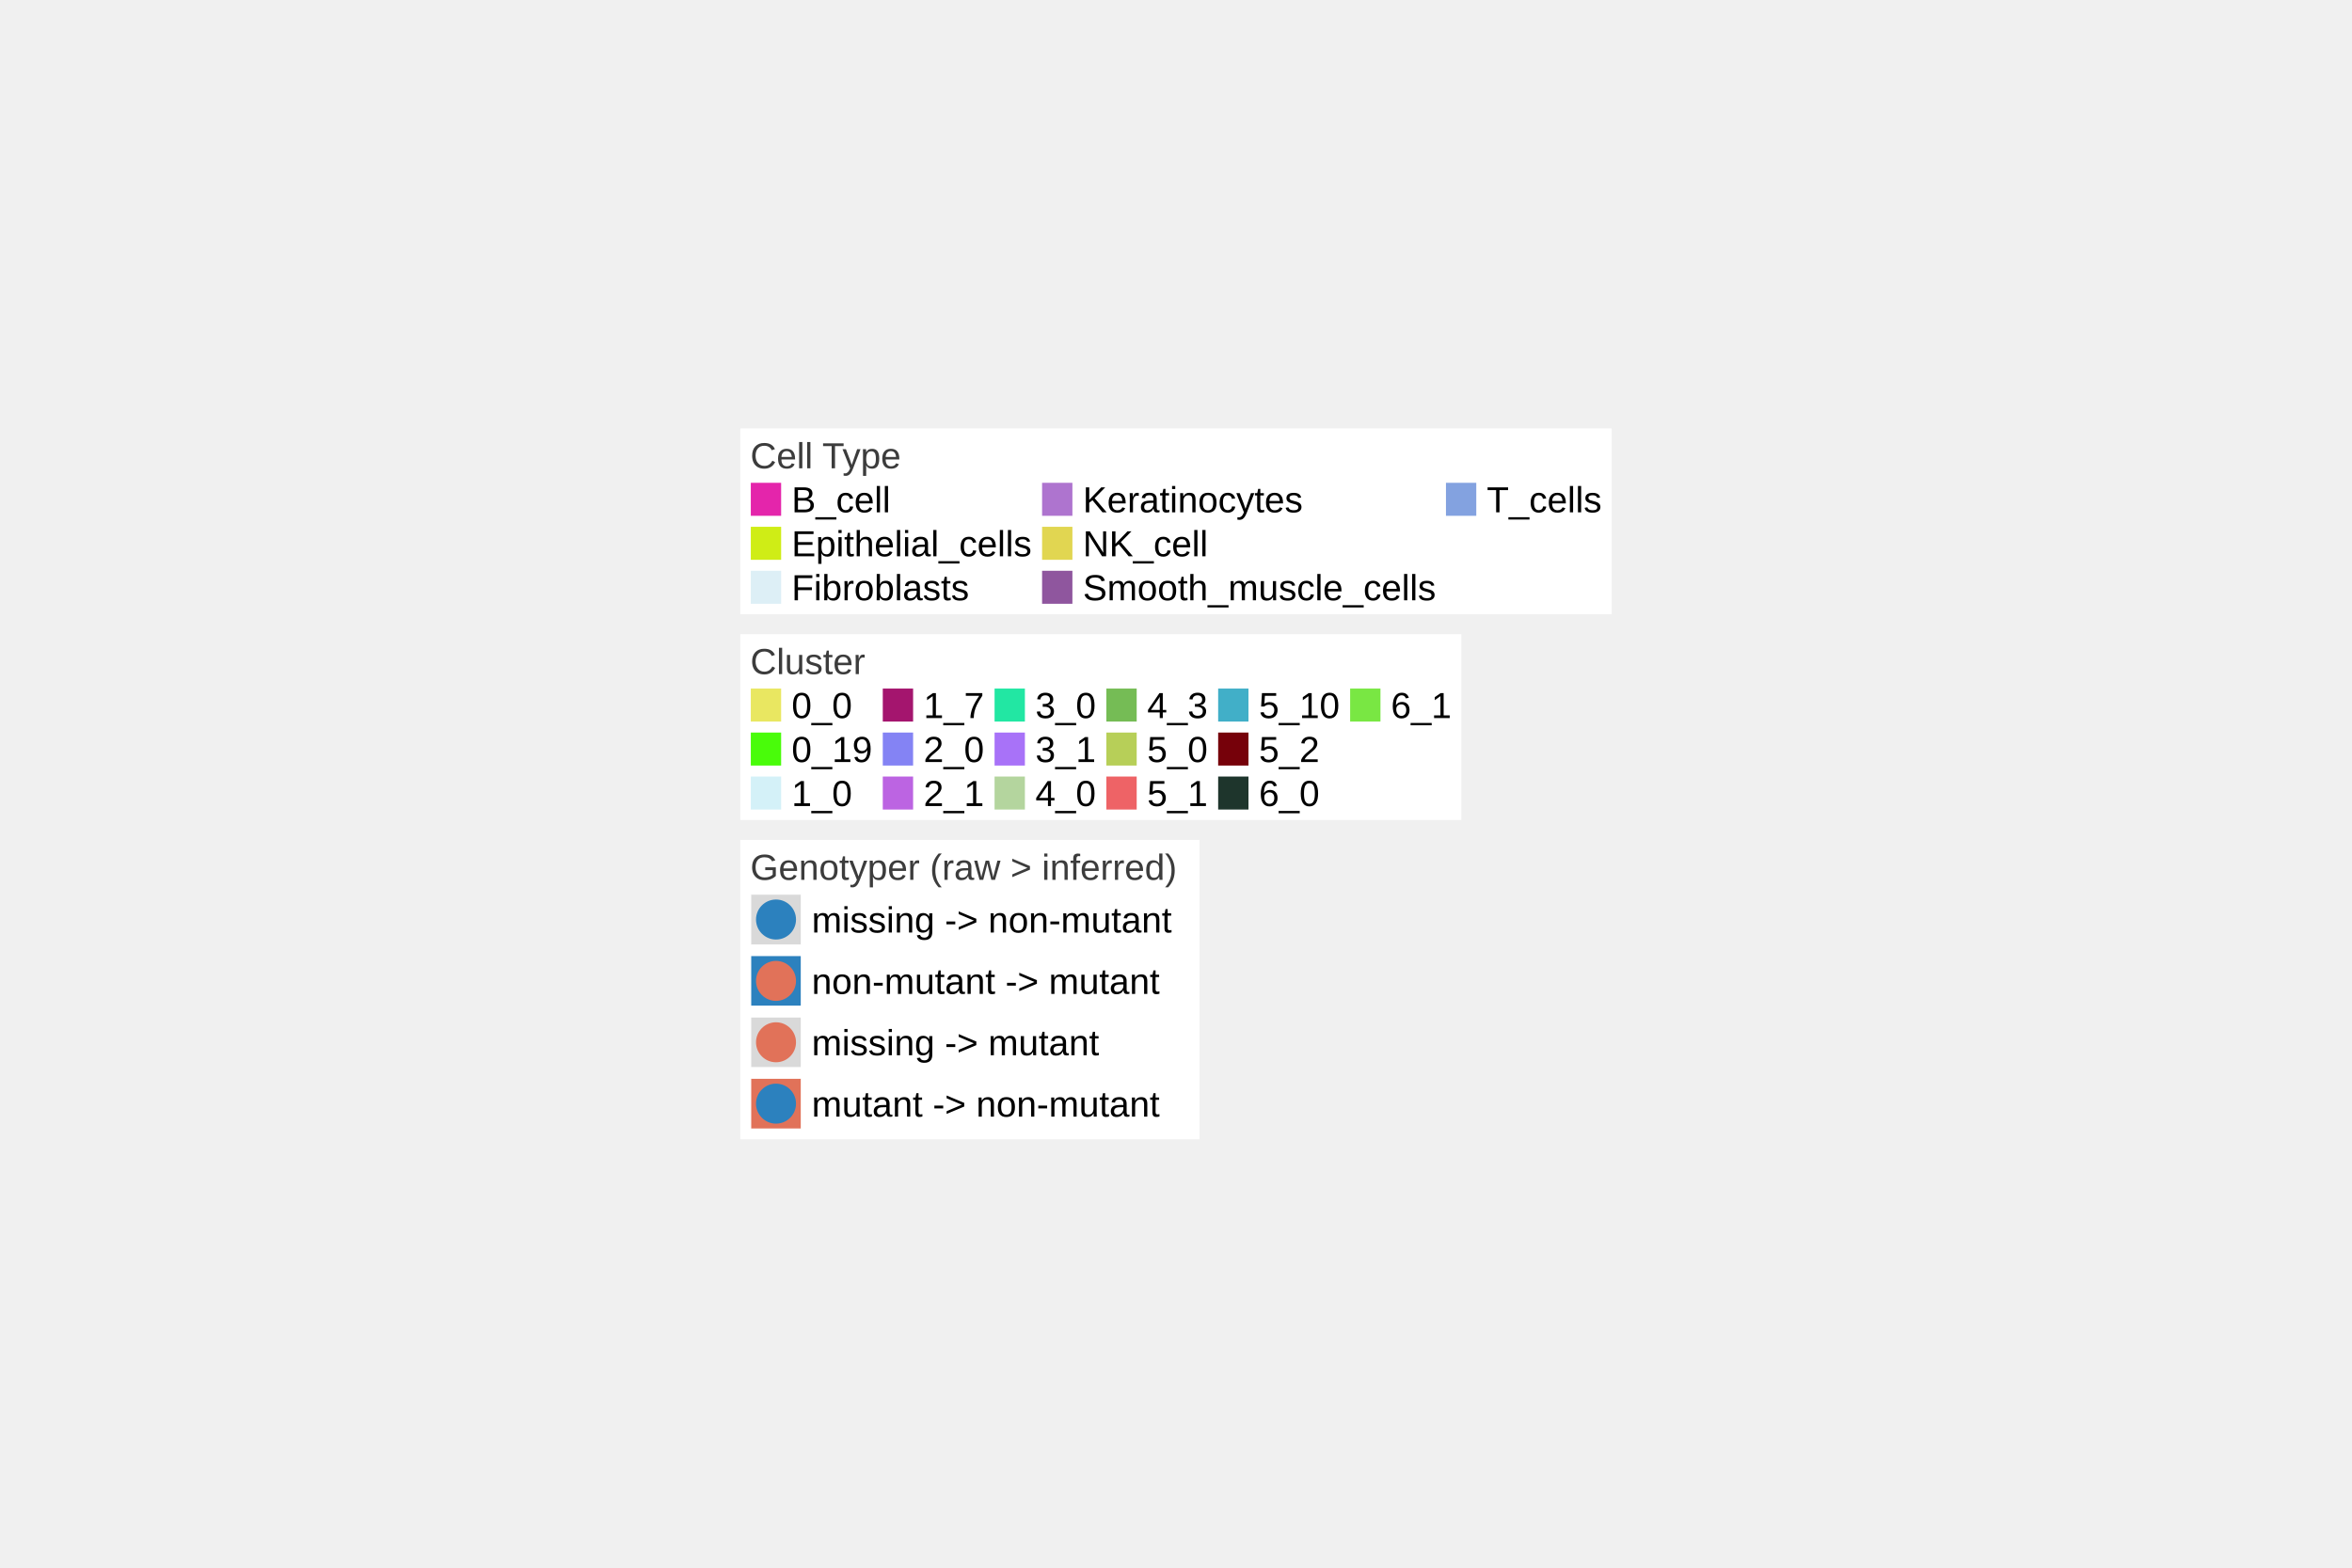
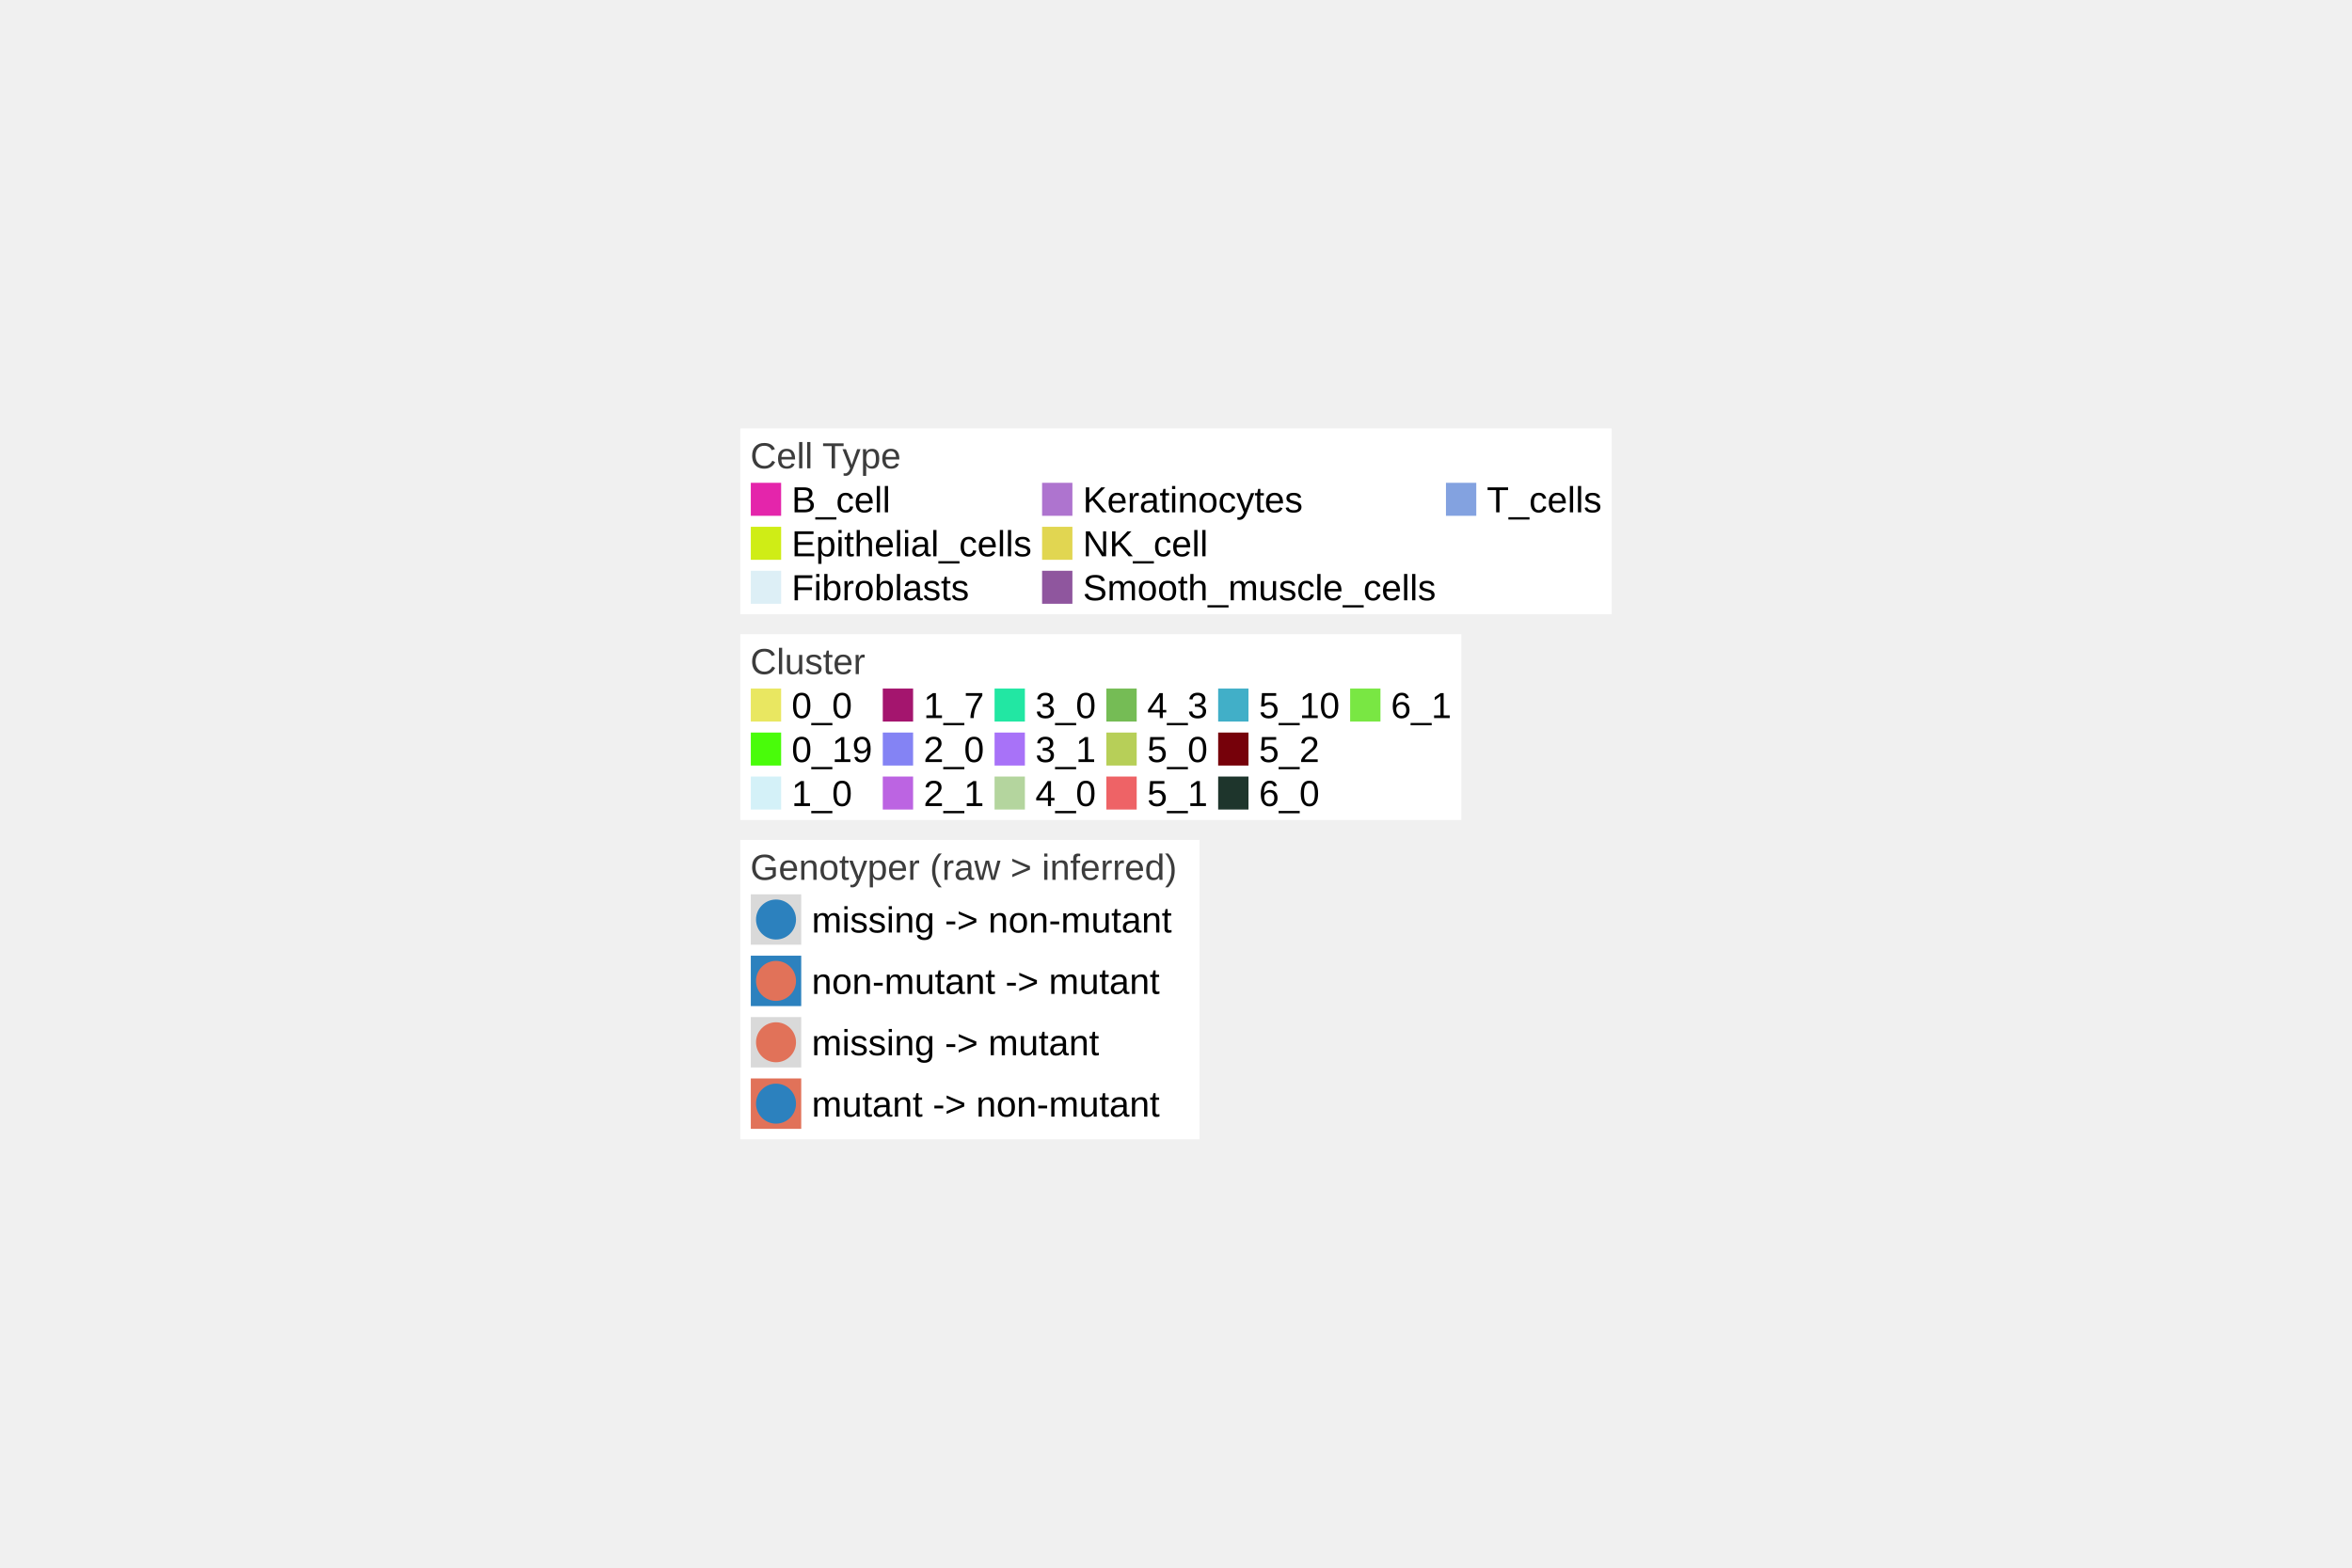
<svg xmlns="http://www.w3.org/2000/svg" width="1296.00pt" height="864.00pt" viewBox="0 0 1296.00 864.00">
  <g class="svglite">
    <defs>
      <style type="text/css">
    .svglite line, .svglite polyline, .svglite polygon, .svglite path, .svglite rect, .svglite circle {
      fill: none;
      stroke: #000000;
      stroke-linecap: round;
      stroke-linejoin: round;
      stroke-miterlimit: 10.00;
    }
    .svglite text {
      white-space: pre;
    }
    .svglite g.glyphgroup path {
      fill: inherit;
      stroke: none;
    }
  </style>
    </defs>
    <rect width="100%" height="100%" style="stroke: none; fill: none;" />
    <defs>
      <clipPath id="cpMC4wMHwxMjk2LjAwfDAuMDB8ODY0LjAw">
        <rect x="0.00" y="0.00" width="1296.00" height="864.00" />
      </clipPath>
    </defs>
    <g clip-path="url(#cpMC4wMHwxMjk2LjAwfDAuMDB8ODY0LjAw)">
      <rect x="407.95" y="236.09" width="480.10" height="102.44" style="stroke-width: 1.07; stroke: none; fill: #FFFFFF;" />
      <text x="413.43" y="258.11" style="font-size: 20.00px;fill: #3C3C3C; font-family: &quot;Arial&quot;;" textLength="83.00px" lengthAdjust="spacingAndGlyphs">Cell Type</text>
      <rect x="413.43" y="265.81" width="17.28" height="18.76" style="stroke-width: 1.07; stroke: #FFFFFF; fill: #FFFFFF;" />
      <rect x="413.71" y="266.09" width="16.71" height="18.19" style="stroke-width: 0.43; stroke: none; stroke-linecap: butt; stroke-linejoin: miter; fill: #E425AB;" />
      <rect x="413.43" y="290.05" width="17.28" height="18.76" style="stroke-width: 1.07; stroke: #FFFFFF; fill: #FFFFFF;" />
      <rect x="413.71" y="290.33" width="16.71" height="18.19" style="stroke-width: 0.43; stroke: none; stroke-linecap: butt; stroke-linejoin: miter; fill: #CFED16;" />
      <rect x="413.43" y="314.29" width="17.28" height="18.76" style="stroke-width: 1.07; stroke: #FFFFFF; fill: #FFFFFF;" />
      <rect x="413.71" y="314.57" width="16.71" height="18.19" style="stroke-width: 0.43; stroke: none; stroke-linecap: butt; stroke-linejoin: miter; fill: #DDEFF6;" />
      <rect x="573.93" y="265.81" width="17.28" height="18.76" style="stroke-width: 1.07; stroke: #FFFFFF; fill: #FFFFFF;" />
      <rect x="574.21" y="266.09" width="16.71" height="18.19" style="stroke-width: 0.43; stroke: none; stroke-linecap: butt; stroke-linejoin: miter; fill: #AE74CF;" />
      <rect x="573.93" y="290.05" width="17.28" height="18.76" style="stroke-width: 1.07; stroke: #FFFFFF; fill: #FFFFFF;" />
      <rect x="574.21" y="290.33" width="16.71" height="18.19" style="stroke-width: 0.43; stroke: none; stroke-linecap: butt; stroke-linejoin: miter; fill: #E1D651;" />
      <rect x="573.93" y="314.29" width="17.28" height="18.76" style="stroke-width: 1.07; stroke: #FFFFFF; fill: #FFFFFF;" />
      <rect x="574.21" y="314.57" width="16.71" height="18.19" style="stroke-width: 0.43; stroke: none; stroke-linecap: butt; stroke-linejoin: miter; fill: #8F569E;" />
      <rect x="796.47" y="265.81" width="17.28" height="18.76" style="stroke-width: 1.07; stroke: #FFFFFF; fill: #FFFFFF;" />
      <rect x="796.75" y="266.09" width="16.71" height="18.19" style="stroke-width: 0.43; stroke: none; stroke-linecap: butt; stroke-linejoin: miter; fill: #83A2E0;" />
      <text x="436.19" y="282.35" style="font-size: 20.00px; font-family: &quot;Arial&quot;;" textLength="54.47px" lengthAdjust="spacingAndGlyphs">B_cell</text>
      <text x="436.19" y="306.59" style="font-size: 20.00px; font-family: &quot;Arial&quot;;" textLength="132.28px" lengthAdjust="spacingAndGlyphs">Epithelial_cells</text>
      <text x="436.19" y="330.83" style="font-size: 20.00px; font-family: &quot;Arial&quot;;" textLength="97.81px" lengthAdjust="spacingAndGlyphs">Fibroblasts</text>
      <text x="596.69" y="282.35" style="font-size: 20.00px; font-family: &quot;Arial&quot;;" textLength="121.19px" lengthAdjust="spacingAndGlyphs">Keratinocytes</text>
      <text x="596.69" y="306.59" style="font-size: 20.00px; font-family: &quot;Arial&quot;;" textLength="68.91px" lengthAdjust="spacingAndGlyphs">NK_cell</text>
      <text x="596.69" y="330.83" style="font-size: 20.00px; font-family: &quot;Arial&quot;;" textLength="194.53px" lengthAdjust="spacingAndGlyphs">Smooth_muscle_cells</text>
      <text x="819.23" y="282.35" style="font-size: 20.00px; font-family: &quot;Arial&quot;;" textLength="63.34px" lengthAdjust="spacingAndGlyphs">T_cells</text>
      <rect x="407.95" y="349.49" width="397.31" height="102.44" style="stroke-width: 1.07; stroke: none; fill: #FFFFFF;" />
      <text x="413.43" y="371.51" style="font-size: 20.00px;fill: #3C3C3C; font-family: &quot;Arial&quot;;" textLength="63.34px" lengthAdjust="spacingAndGlyphs">Cluster</text>
      <rect x="413.43" y="379.21" width="17.28" height="18.76" style="stroke-width: 1.07; stroke: #FFFFFF; fill: #FFFFFF;" />
      <rect x="413.71" y="379.49" width="16.71" height="18.19" style="stroke-width: 0.43; stroke: none; stroke-linecap: butt; stroke-linejoin: miter; fill: #E9E761;" />
      <rect x="413.43" y="403.45" width="17.28" height="18.76" style="stroke-width: 1.07; stroke: #FFFFFF; fill: #FFFFFF;" />
      <rect x="413.71" y="403.73" width="16.71" height="18.19" style="stroke-width: 0.43; stroke: none; stroke-linecap: butt; stroke-linejoin: miter; fill: #49FC0A;" />
      <rect x="413.43" y="427.69" width="17.28" height="18.76" style="stroke-width: 1.07; stroke: #FFFFFF; fill: #FFFFFF;" />
      <rect x="413.71" y="427.97" width="16.71" height="18.19" style="stroke-width: 0.43; stroke: none; stroke-linecap: butt; stroke-linejoin: miter; fill: #D4F1F8;" />
      <rect x="486.15" y="379.21" width="17.28" height="18.76" style="stroke-width: 1.07; stroke: #FFFFFF; fill: #FFFFFF;" />
      <rect x="486.43" y="379.49" width="16.71" height="18.19" style="stroke-width: 0.43; stroke: none; stroke-linecap: butt; stroke-linejoin: miter; fill: #A4156E;" />
      <rect x="486.15" y="403.45" width="17.28" height="18.76" style="stroke-width: 1.07; stroke: #FFFFFF; fill: #FFFFFF;" />
      <rect x="486.43" y="403.73" width="16.71" height="18.19" style="stroke-width: 0.43; stroke: none; stroke-linecap: butt; stroke-linejoin: miter; fill: #8483F4;" />
      <rect x="486.15" y="427.69" width="17.28" height="18.76" style="stroke-width: 1.07; stroke: #FFFFFF; fill: #FFFFFF;" />
      <rect x="486.43" y="427.97" width="16.71" height="18.19" style="stroke-width: 0.43; stroke: none; stroke-linecap: butt; stroke-linejoin: miter; fill: #BC64E2;" />
      <rect x="547.75" y="379.21" width="17.28" height="18.76" style="stroke-width: 1.07; stroke: #FFFFFF; fill: #FFFFFF;" />
      <rect x="548.03" y="379.49" width="16.71" height="18.19" style="stroke-width: 0.43; stroke: none; stroke-linecap: butt; stroke-linejoin: miter; fill: #22E7A3;" />
      <rect x="547.75" y="403.45" width="17.28" height="18.76" style="stroke-width: 1.07; stroke: #FFFFFF; fill: #FFFFFF;" />
      <rect x="548.03" y="403.73" width="16.71" height="18.19" style="stroke-width: 0.43; stroke: none; stroke-linecap: butt; stroke-linejoin: miter; fill: #A872F8;" />
      <rect x="547.75" y="427.69" width="17.28" height="18.76" style="stroke-width: 1.07; stroke: #FFFFFF; fill: #FFFFFF;" />
      <rect x="548.03" y="427.97" width="16.71" height="18.19" style="stroke-width: 0.43; stroke: none; stroke-linecap: butt; stroke-linejoin: miter; fill: #B4D59E;" />
      <rect x="609.35" y="379.21" width="17.28" height="18.76" style="stroke-width: 1.07; stroke: #FFFFFF; fill: #FFFFFF;" />
      <rect x="609.63" y="379.49" width="16.71" height="18.19" style="stroke-width: 0.43; stroke: none; stroke-linecap: butt; stroke-linejoin: miter; fill: #75BC55;" />
      <rect x="609.35" y="403.45" width="17.28" height="18.76" style="stroke-width: 1.07; stroke: #FFFFFF; fill: #FFFFFF;" />
      <rect x="609.63" y="403.73" width="16.71" height="18.19" style="stroke-width: 0.43; stroke: none; stroke-linecap: butt; stroke-linejoin: miter; fill: #B7CF58;" />
      <rect x="609.35" y="427.69" width="17.28" height="18.76" style="stroke-width: 1.07; stroke: #FFFFFF; fill: #FFFFFF;" />
      <rect x="609.63" y="427.97" width="16.71" height="18.19" style="stroke-width: 0.43; stroke: none; stroke-linecap: butt; stroke-linejoin: miter; fill: #EE6366;" />
      <rect x="670.95" y="379.21" width="17.28" height="18.76" style="stroke-width: 1.07; stroke: #FFFFFF; fill: #FFFFFF;" />
      <rect x="671.23" y="379.49" width="16.71" height="18.19" style="stroke-width: 0.43; stroke: none; stroke-linecap: butt; stroke-linejoin: miter; fill: #41AFC8;" />
      <rect x="670.95" y="403.45" width="17.28" height="18.76" style="stroke-width: 1.07; stroke: #FFFFFF; fill: #FFFFFF;" />
      <rect x="671.23" y="403.73" width="16.71" height="18.19" style="stroke-width: 0.43; stroke: none; stroke-linecap: butt; stroke-linejoin: miter; fill: #76010A;" />
      <rect x="670.95" y="427.69" width="17.28" height="18.76" style="stroke-width: 1.07; stroke: #FFFFFF; fill: #FFFFFF;" />
      <rect x="671.23" y="427.97" width="16.71" height="18.19" style="stroke-width: 0.43; stroke: none; stroke-linecap: butt; stroke-linejoin: miter; fill: #1E352C;" />
      <rect x="743.67" y="379.21" width="17.28" height="18.76" style="stroke-width: 1.07; stroke: #FFFFFF; fill: #FFFFFF;" />
      <rect x="743.95" y="379.49" width="16.71" height="18.19" style="stroke-width: 0.43; stroke: none; stroke-linecap: butt; stroke-linejoin: miter; fill: #79E743;" />
      <text x="436.19" y="395.75" style="font-size: 20.00px; font-family: &quot;Arial&quot;;" textLength="33.38px" lengthAdjust="spacingAndGlyphs">0_0</text>
      <text x="436.19" y="419.99" style="font-size: 20.00px; font-family: &quot;Arial&quot;;" textLength="44.50px" lengthAdjust="spacingAndGlyphs">0_19</text>
      <text x="436.19" y="444.23" style="font-size: 20.00px; font-family: &quot;Arial&quot;;" textLength="33.38px" lengthAdjust="spacingAndGlyphs">1_0</text>
      <text x="508.91" y="395.75" style="font-size: 20.00px; font-family: &quot;Arial&quot;;" textLength="33.38px" lengthAdjust="spacingAndGlyphs">1_7</text>
      <text x="508.91" y="419.99" style="font-size: 20.00px; font-family: &quot;Arial&quot;;" textLength="33.38px" lengthAdjust="spacingAndGlyphs">2_0</text>
      <text x="508.91" y="444.23" style="font-size: 20.00px; font-family: &quot;Arial&quot;;" textLength="33.38px" lengthAdjust="spacingAndGlyphs">2_1</text>
      <text x="570.51" y="395.75" style="font-size: 20.00px; font-family: &quot;Arial&quot;;" textLength="33.38px" lengthAdjust="spacingAndGlyphs">3_0</text>
      <text x="570.51" y="419.99" style="font-size: 20.00px; font-family: &quot;Arial&quot;;" textLength="33.38px" lengthAdjust="spacingAndGlyphs">3_1</text>
      <text x="570.51" y="444.23" style="font-size: 20.00px; font-family: &quot;Arial&quot;;" textLength="33.38px" lengthAdjust="spacingAndGlyphs">4_0</text>
      <text x="632.11" y="395.75" style="font-size: 20.00px; font-family: &quot;Arial&quot;;" textLength="33.38px" lengthAdjust="spacingAndGlyphs">4_3</text>
      <text x="632.11" y="419.99" style="font-size: 20.00px; font-family: &quot;Arial&quot;;" textLength="33.38px" lengthAdjust="spacingAndGlyphs">5_0</text>
      <text x="632.11" y="444.23" style="font-size: 20.00px; font-family: &quot;Arial&quot;;" textLength="33.38px" lengthAdjust="spacingAndGlyphs">5_1</text>
      <text x="693.71" y="395.75" style="font-size: 20.00px; font-family: &quot;Arial&quot;;" textLength="44.50px" lengthAdjust="spacingAndGlyphs">5_10</text>
      <text x="693.71" y="419.99" style="font-size: 20.00px; font-family: &quot;Arial&quot;;" textLength="33.38px" lengthAdjust="spacingAndGlyphs">5_2</text>
      <text x="693.71" y="444.23" style="font-size: 20.00px; font-family: &quot;Arial&quot;;" textLength="33.38px" lengthAdjust="spacingAndGlyphs">6_0</text>
      <text x="766.43" y="395.75" style="font-size: 20.00px; font-family: &quot;Arial&quot;;" textLength="33.38px" lengthAdjust="spacingAndGlyphs">6_1</text>
      <rect x="407.95" y="462.88" width="253.02" height="165.02" style="stroke-width: 1.07; stroke: none; fill: #FFFFFF;" />
      <text x="413.43" y="484.90" style="font-size: 20.00px;fill: #3C3C3C; font-family: &quot;Arial&quot;;" textLength="235.12px" lengthAdjust="spacingAndGlyphs">Genotyper (raw &gt; inferred)</text>
      <rect x="413.43" y="492.60" width="28.35" height="28.35" style="stroke-width: 1.07; stroke: #FFFFFF; fill: #FFFFFF;" />
-       <rect x="413.71" y="492.89" width="27.78" height="27.78" style="stroke-width: 0.43; stroke: #FFFFFF; stroke-linecap: butt; stroke-linejoin: miter; fill: #D9D9D9;" />
+       <rect x="413.71" y="492.89" width="27.78" height="27.78" style="stroke-width: 0.43; stroke: none; stroke-linecap: butt; stroke-linejoin: miter; fill: #D9D9D9;" />
      <circle cx="427.60" cy="506.78" r="11.02" style="stroke-width: 0.71; stroke: none; fill: #2C81BE;" />
      <rect x="413.43" y="526.43" width="28.35" height="28.35" style="stroke-width: 1.07; stroke: #FFFFFF; fill: #FFFFFF;" />
-       <rect x="413.71" y="526.71" width="27.78" height="27.78" style="stroke-width: 0.43; stroke: #FFFFFF; stroke-linecap: butt; stroke-linejoin: miter; fill: #2C81BE;" />
+       <rect x="413.71" y="526.71" width="27.78" height="27.78" style="stroke-width: 0.43; stroke: none; stroke-linecap: butt; stroke-linejoin: miter; fill: #2C81BE;" />
      <circle cx="427.60" cy="540.60" r="11.02" style="stroke-width: 0.71; stroke: none; fill: #E17259;" />
      <rect x="413.43" y="560.26" width="28.35" height="28.35" style="stroke-width: 1.07; stroke: #FFFFFF; fill: #FFFFFF;" />
-       <rect x="413.71" y="560.54" width="27.78" height="27.78" style="stroke-width: 0.43; stroke: #FFFFFF; stroke-linecap: butt; stroke-linejoin: miter; fill: #D9D9D9;" />
+       <rect x="413.71" y="560.54" width="27.78" height="27.78" style="stroke-width: 0.43; stroke: none; stroke-linecap: butt; stroke-linejoin: miter; fill: #D9D9D9;" />
      <circle cx="427.60" cy="574.43" r="11.02" style="stroke-width: 0.71; stroke: none; fill: #E17259;" />
      <rect x="413.43" y="594.08" width="28.35" height="28.35" style="stroke-width: 1.07; stroke: #FFFFFF; fill: #FFFFFF;" />
-       <rect x="413.71" y="594.36" width="27.78" height="27.78" style="stroke-width: 0.43; stroke: #FFFFFF; stroke-linecap: butt; stroke-linejoin: miter; fill: #E17259;" />
+       <rect x="413.71" y="594.36" width="27.78" height="27.78" style="stroke-width: 0.43; stroke: none; stroke-linecap: butt; stroke-linejoin: miter; fill: #E17259;" />
      <circle cx="427.60" cy="608.25" r="11.02" style="stroke-width: 0.71; stroke: none; fill: #2C81BE;" />
      <text x="447.26" y="513.94" style="font-size: 20.00px; font-family: &quot;Arial&quot;;" textLength="198.44px" lengthAdjust="spacingAndGlyphs">missing -&gt; non-mutant</text>
      <text x="447.26" y="547.76" style="font-size: 20.00px; font-family: &quot;Arial&quot;;" textLength="191.81px" lengthAdjust="spacingAndGlyphs">non-mutant -&gt; mutant</text>
      <text x="447.26" y="581.59" style="font-size: 20.00px; font-family: &quot;Arial&quot;;" textLength="158.41px" lengthAdjust="spacingAndGlyphs">missing -&gt; mutant</text>
      <text x="447.26" y="615.42" style="font-size: 20.00px; font-family: &quot;Arial&quot;;" textLength="191.81px" lengthAdjust="spacingAndGlyphs">mutant -&gt; non-mutant</text>
    </g>
  </g>
</svg>
